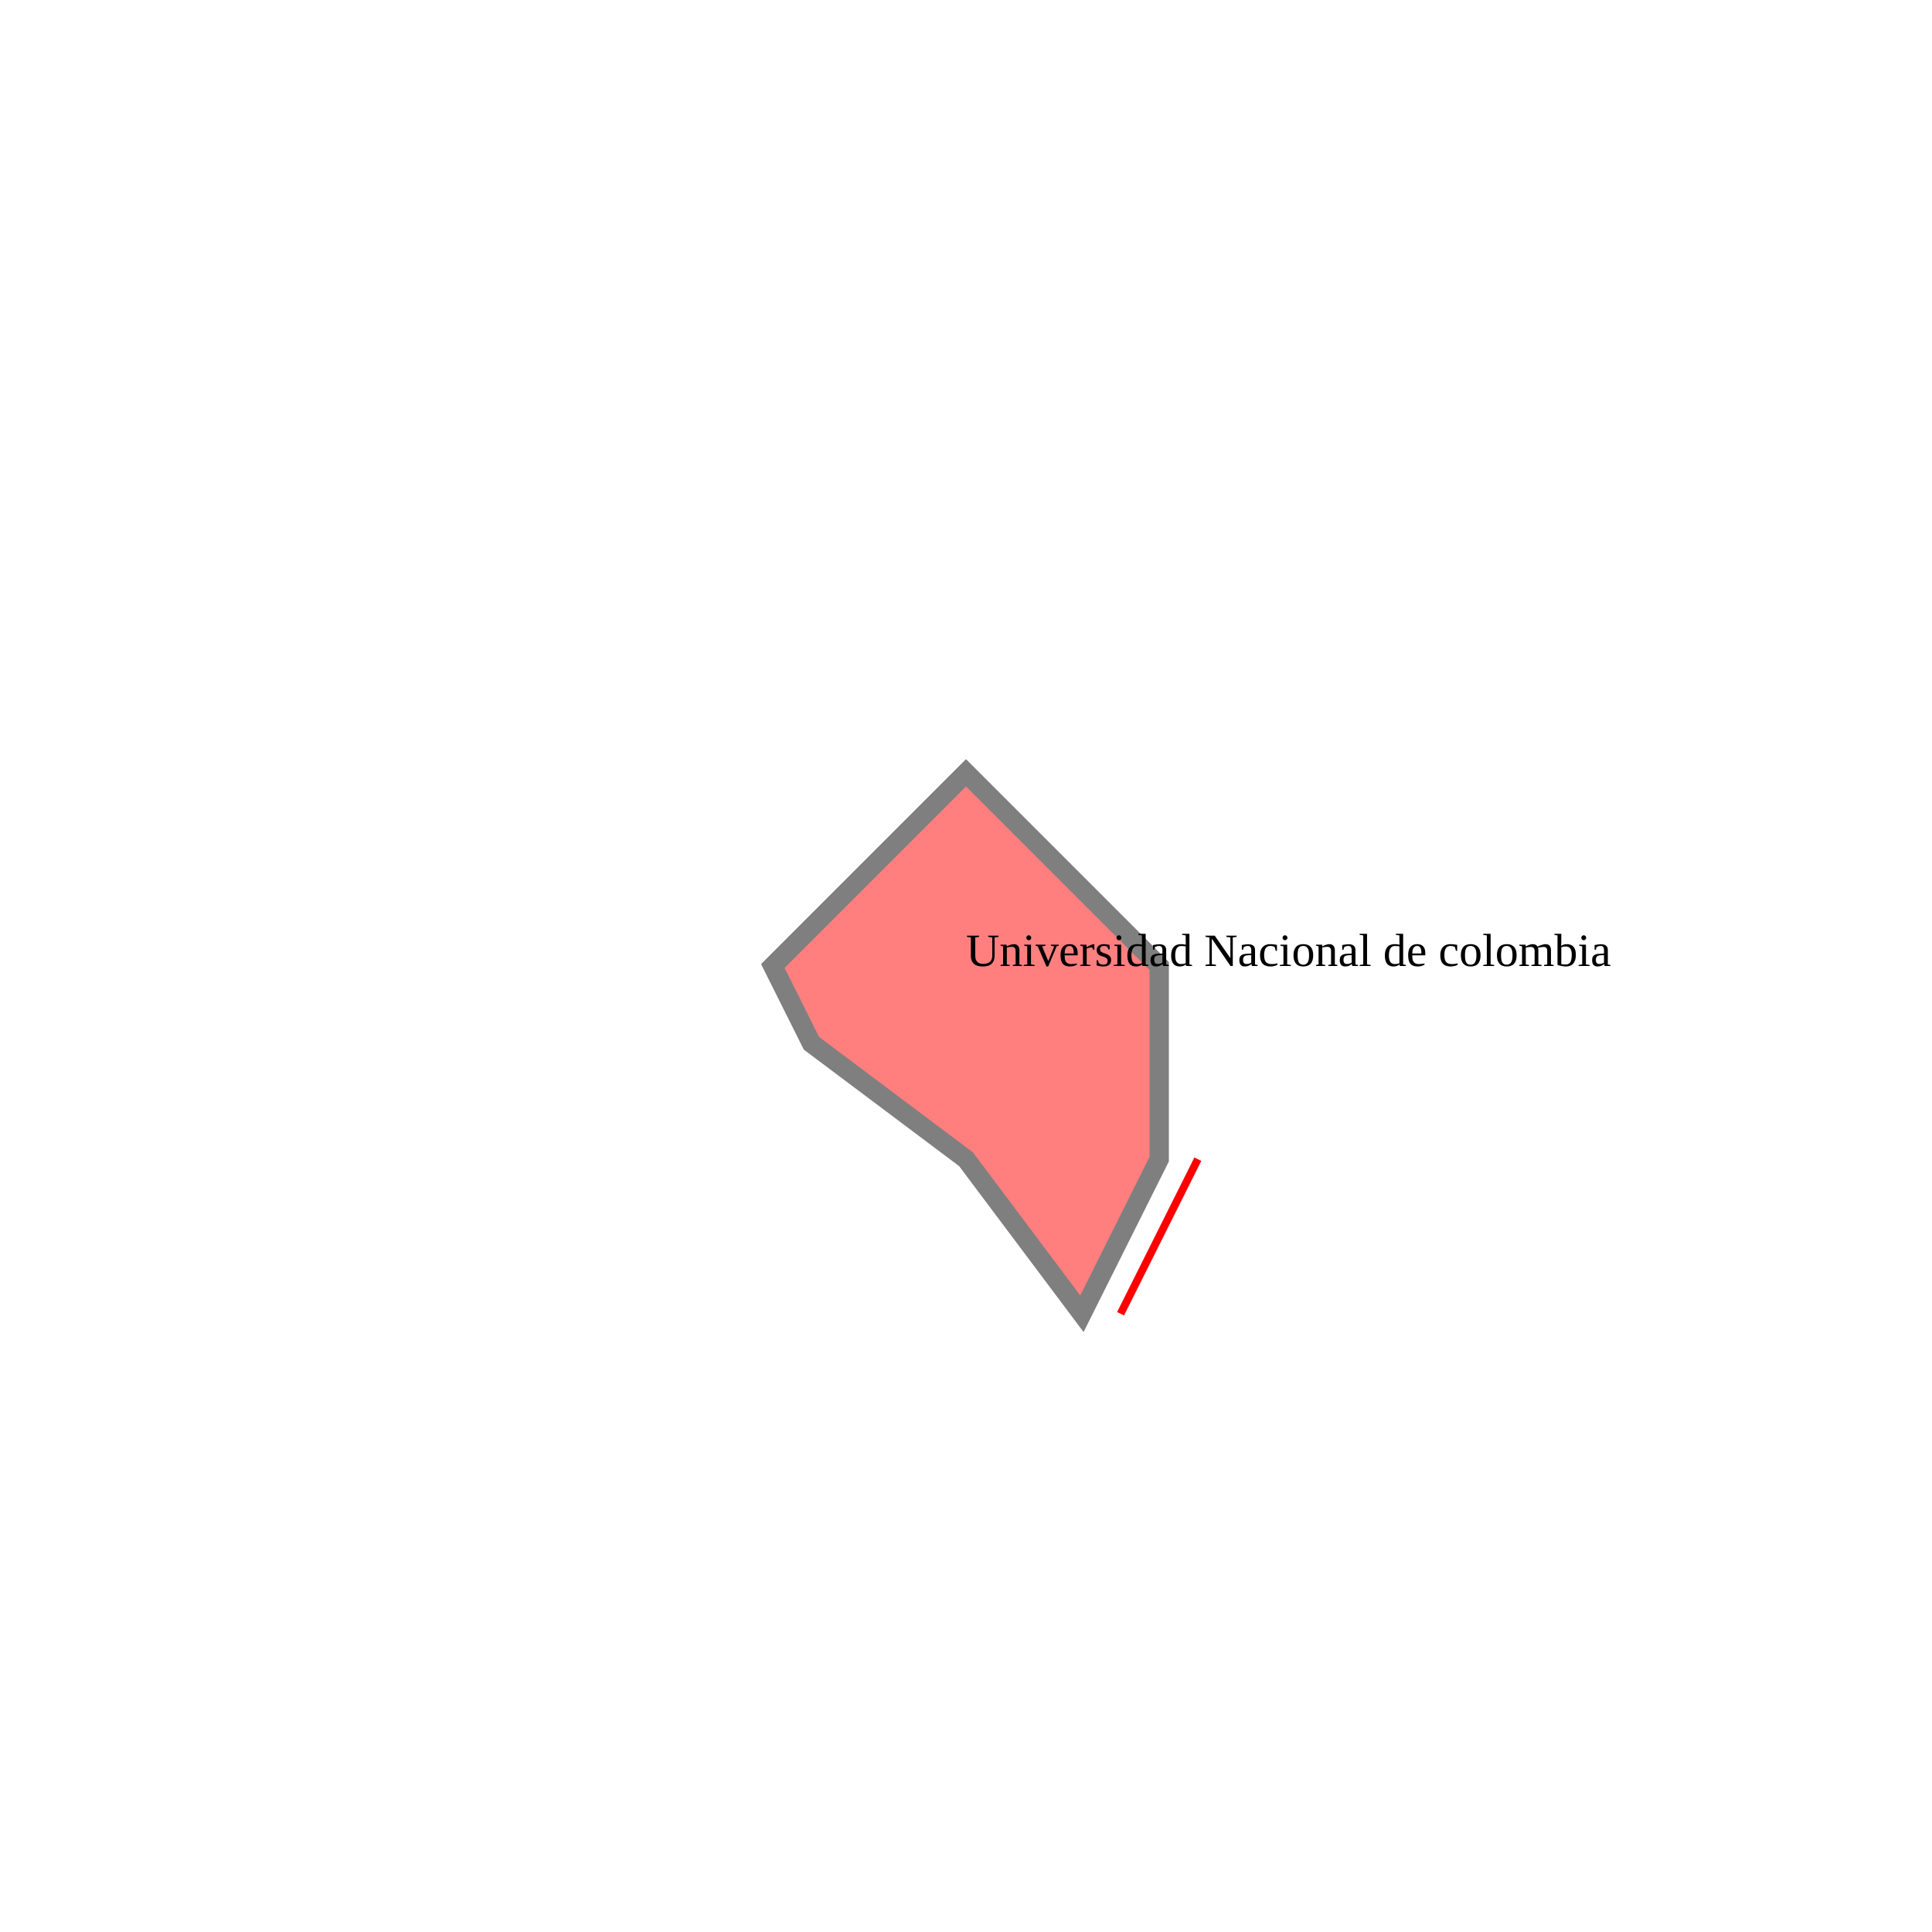
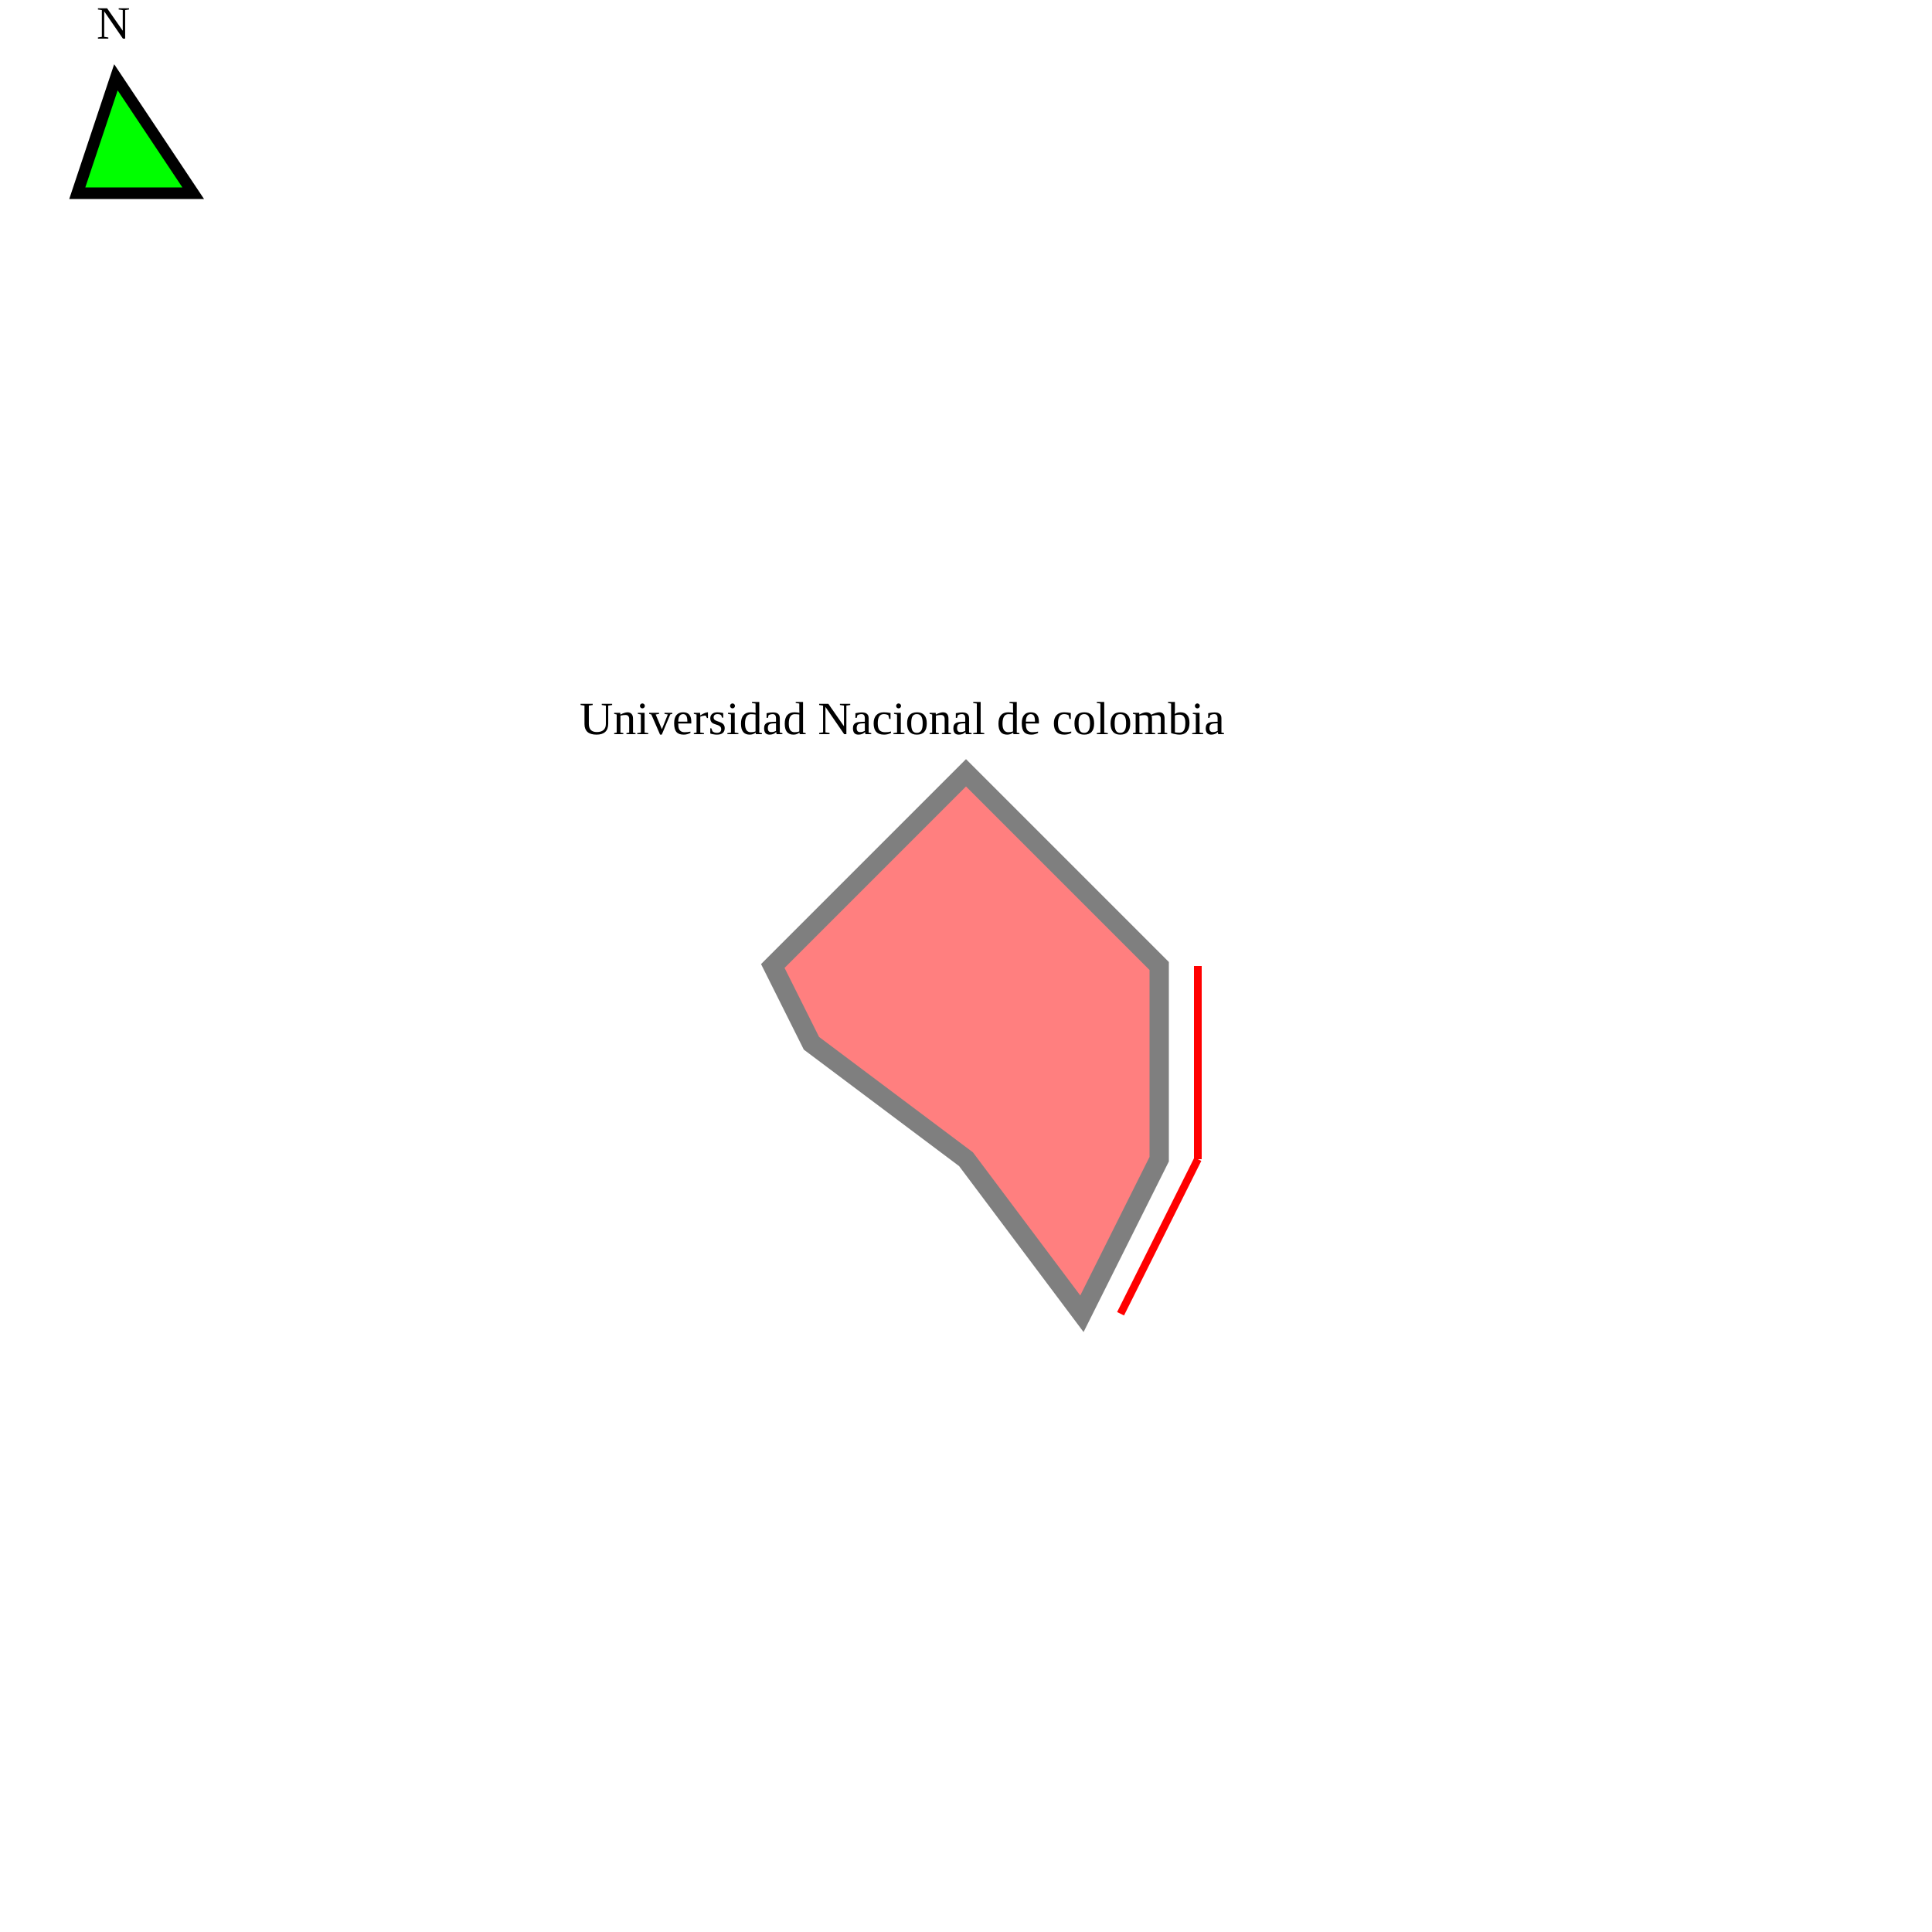
<svg xmlns="http://www.w3.org/2000/svg" width="500px" height="500px">
  <polygon points="200,250 250,200 300,250 300,300 280,340 250,300 210,270 " style="fill:red;stroke:black;stroke-width:5;opacity:0.5" />
-   <text x="250" y="250" fill="black">Universidad Nacional de colombia </text>
+   <text x="150" y="190" fill="black">Universidad Nacional de colombia </text>
+   <polygon points="30,20 50,50 20,50" style="fill:lime;stroke:black;stroke-width:3" />
+   <text x="25" y="10" fill="black">N</text>
  <line x1="290" y1="340" x2="310" y2="300" style="stroke:red;stroke-width:2" />
+   <line x1="310" y1="300" x2="310" y2="250" style="stroke:red;stroke-width:2" />
</svg>
